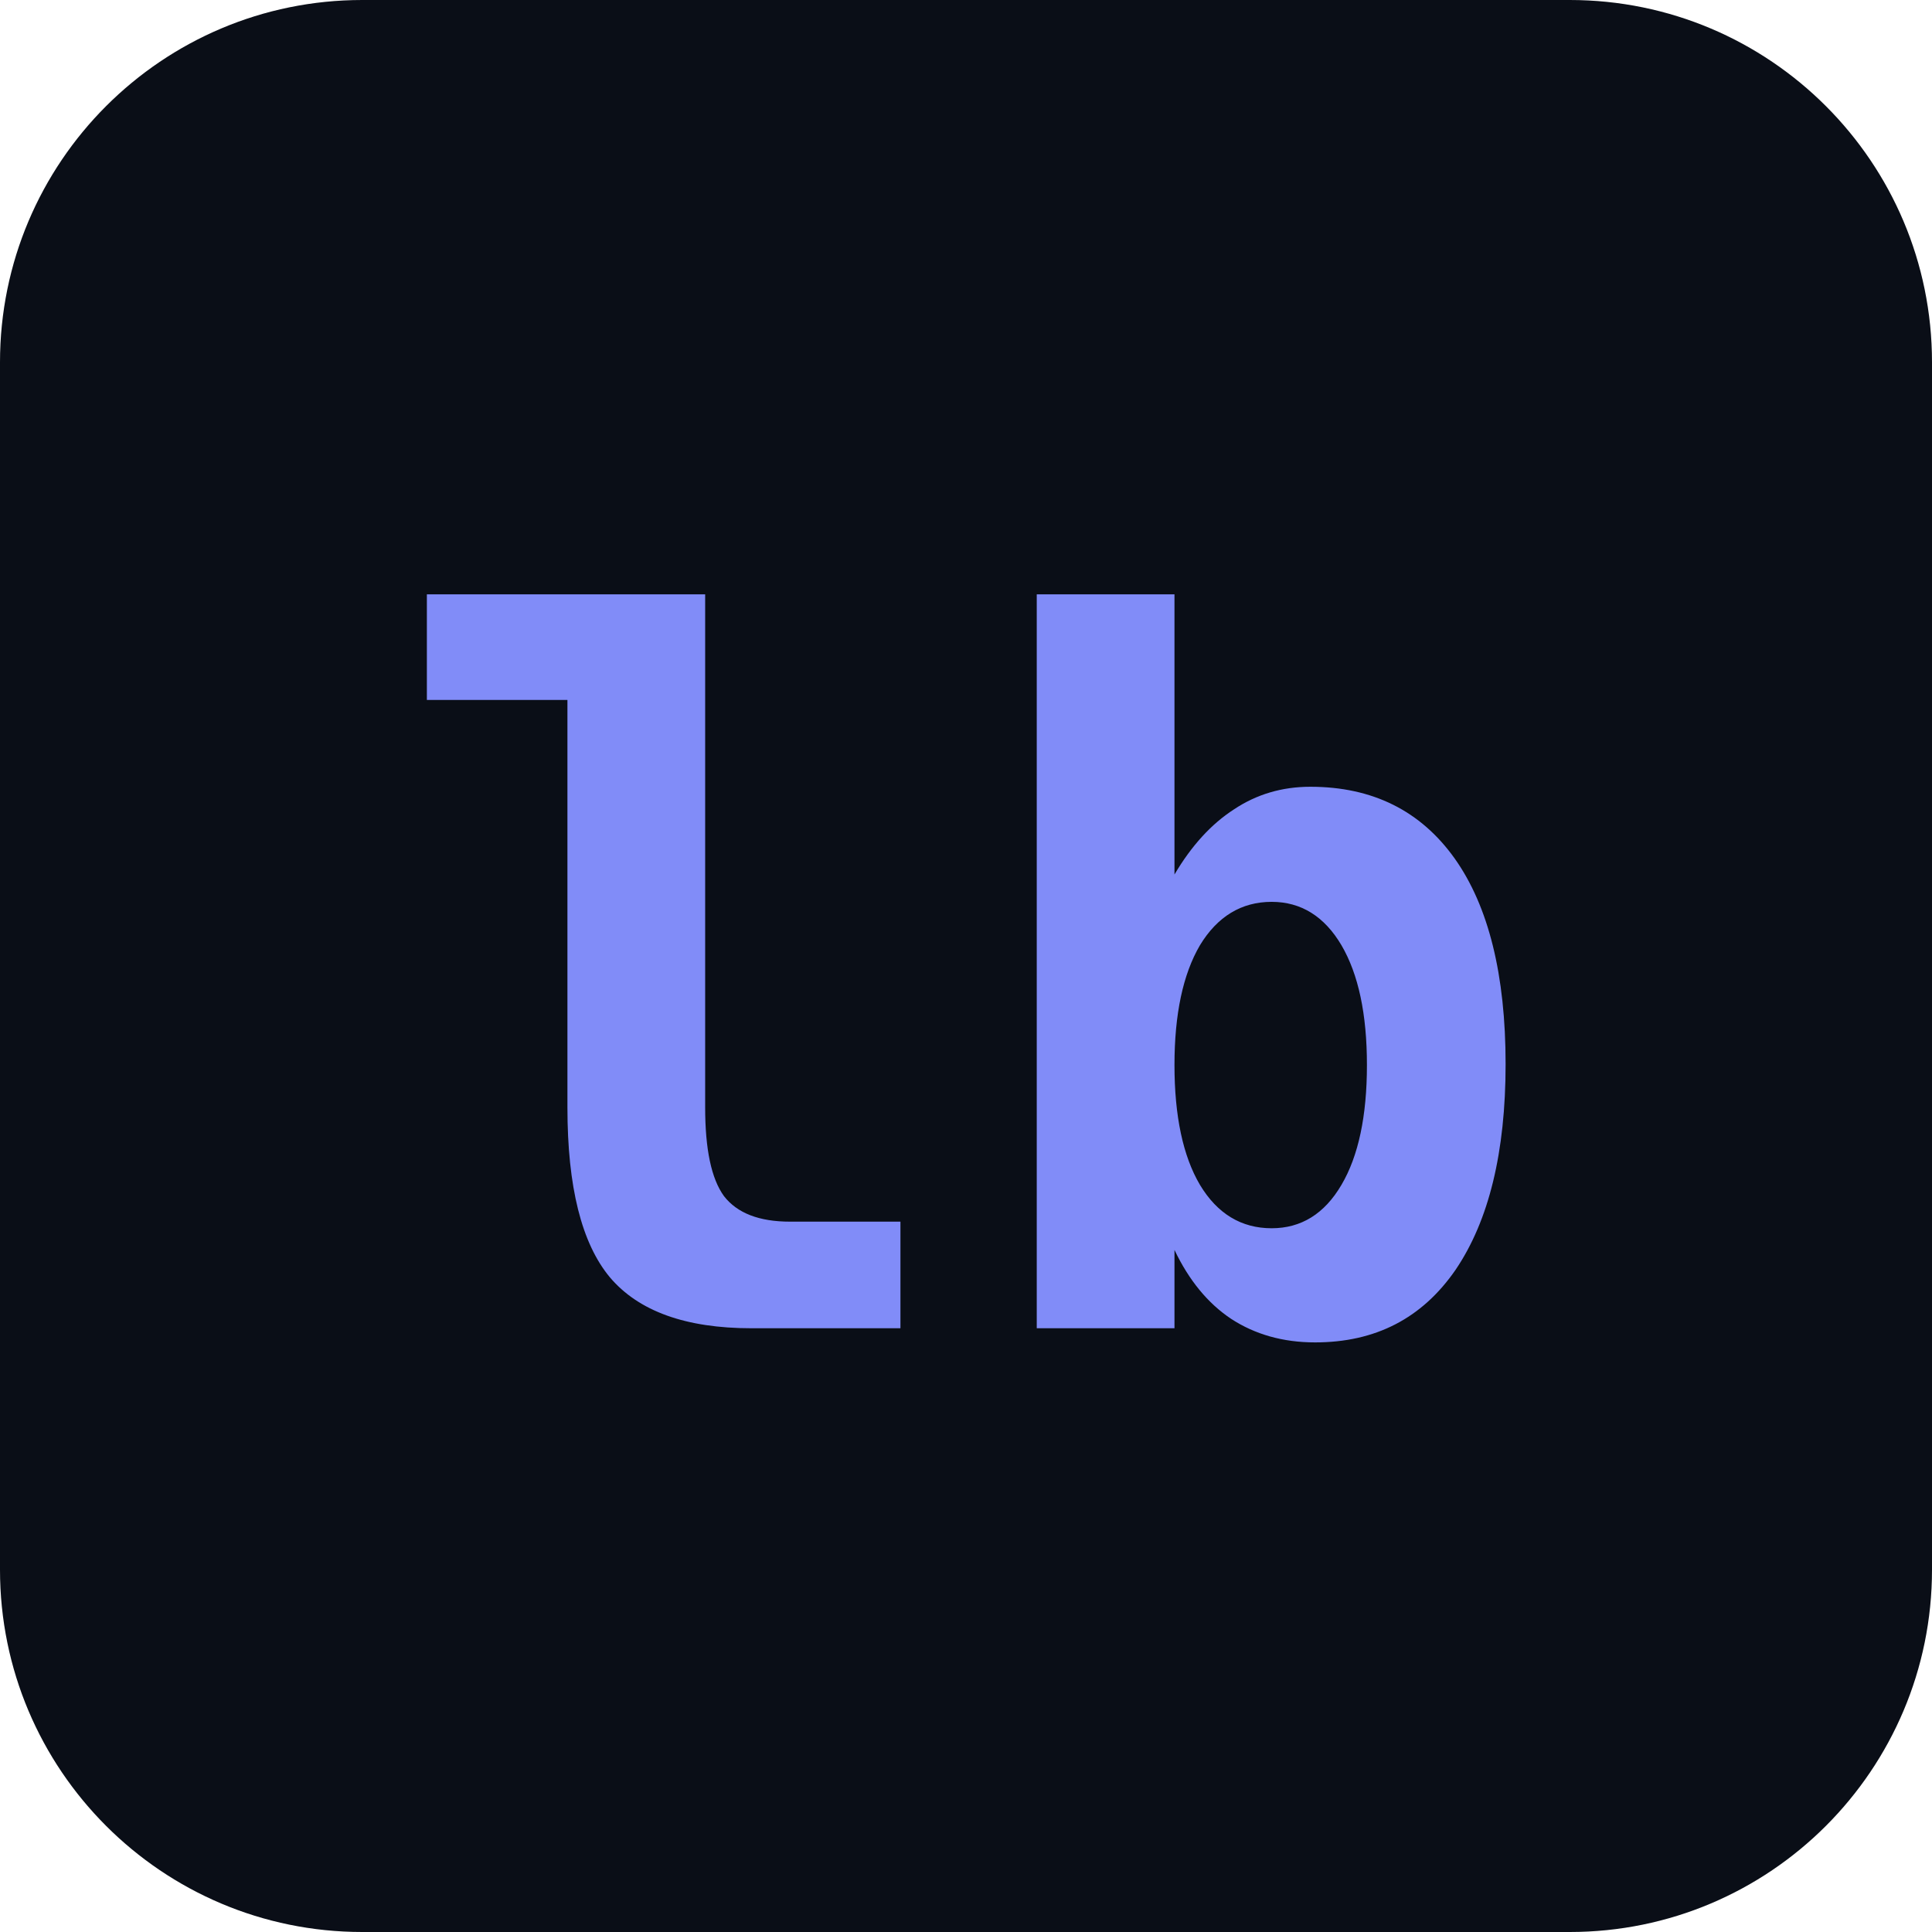
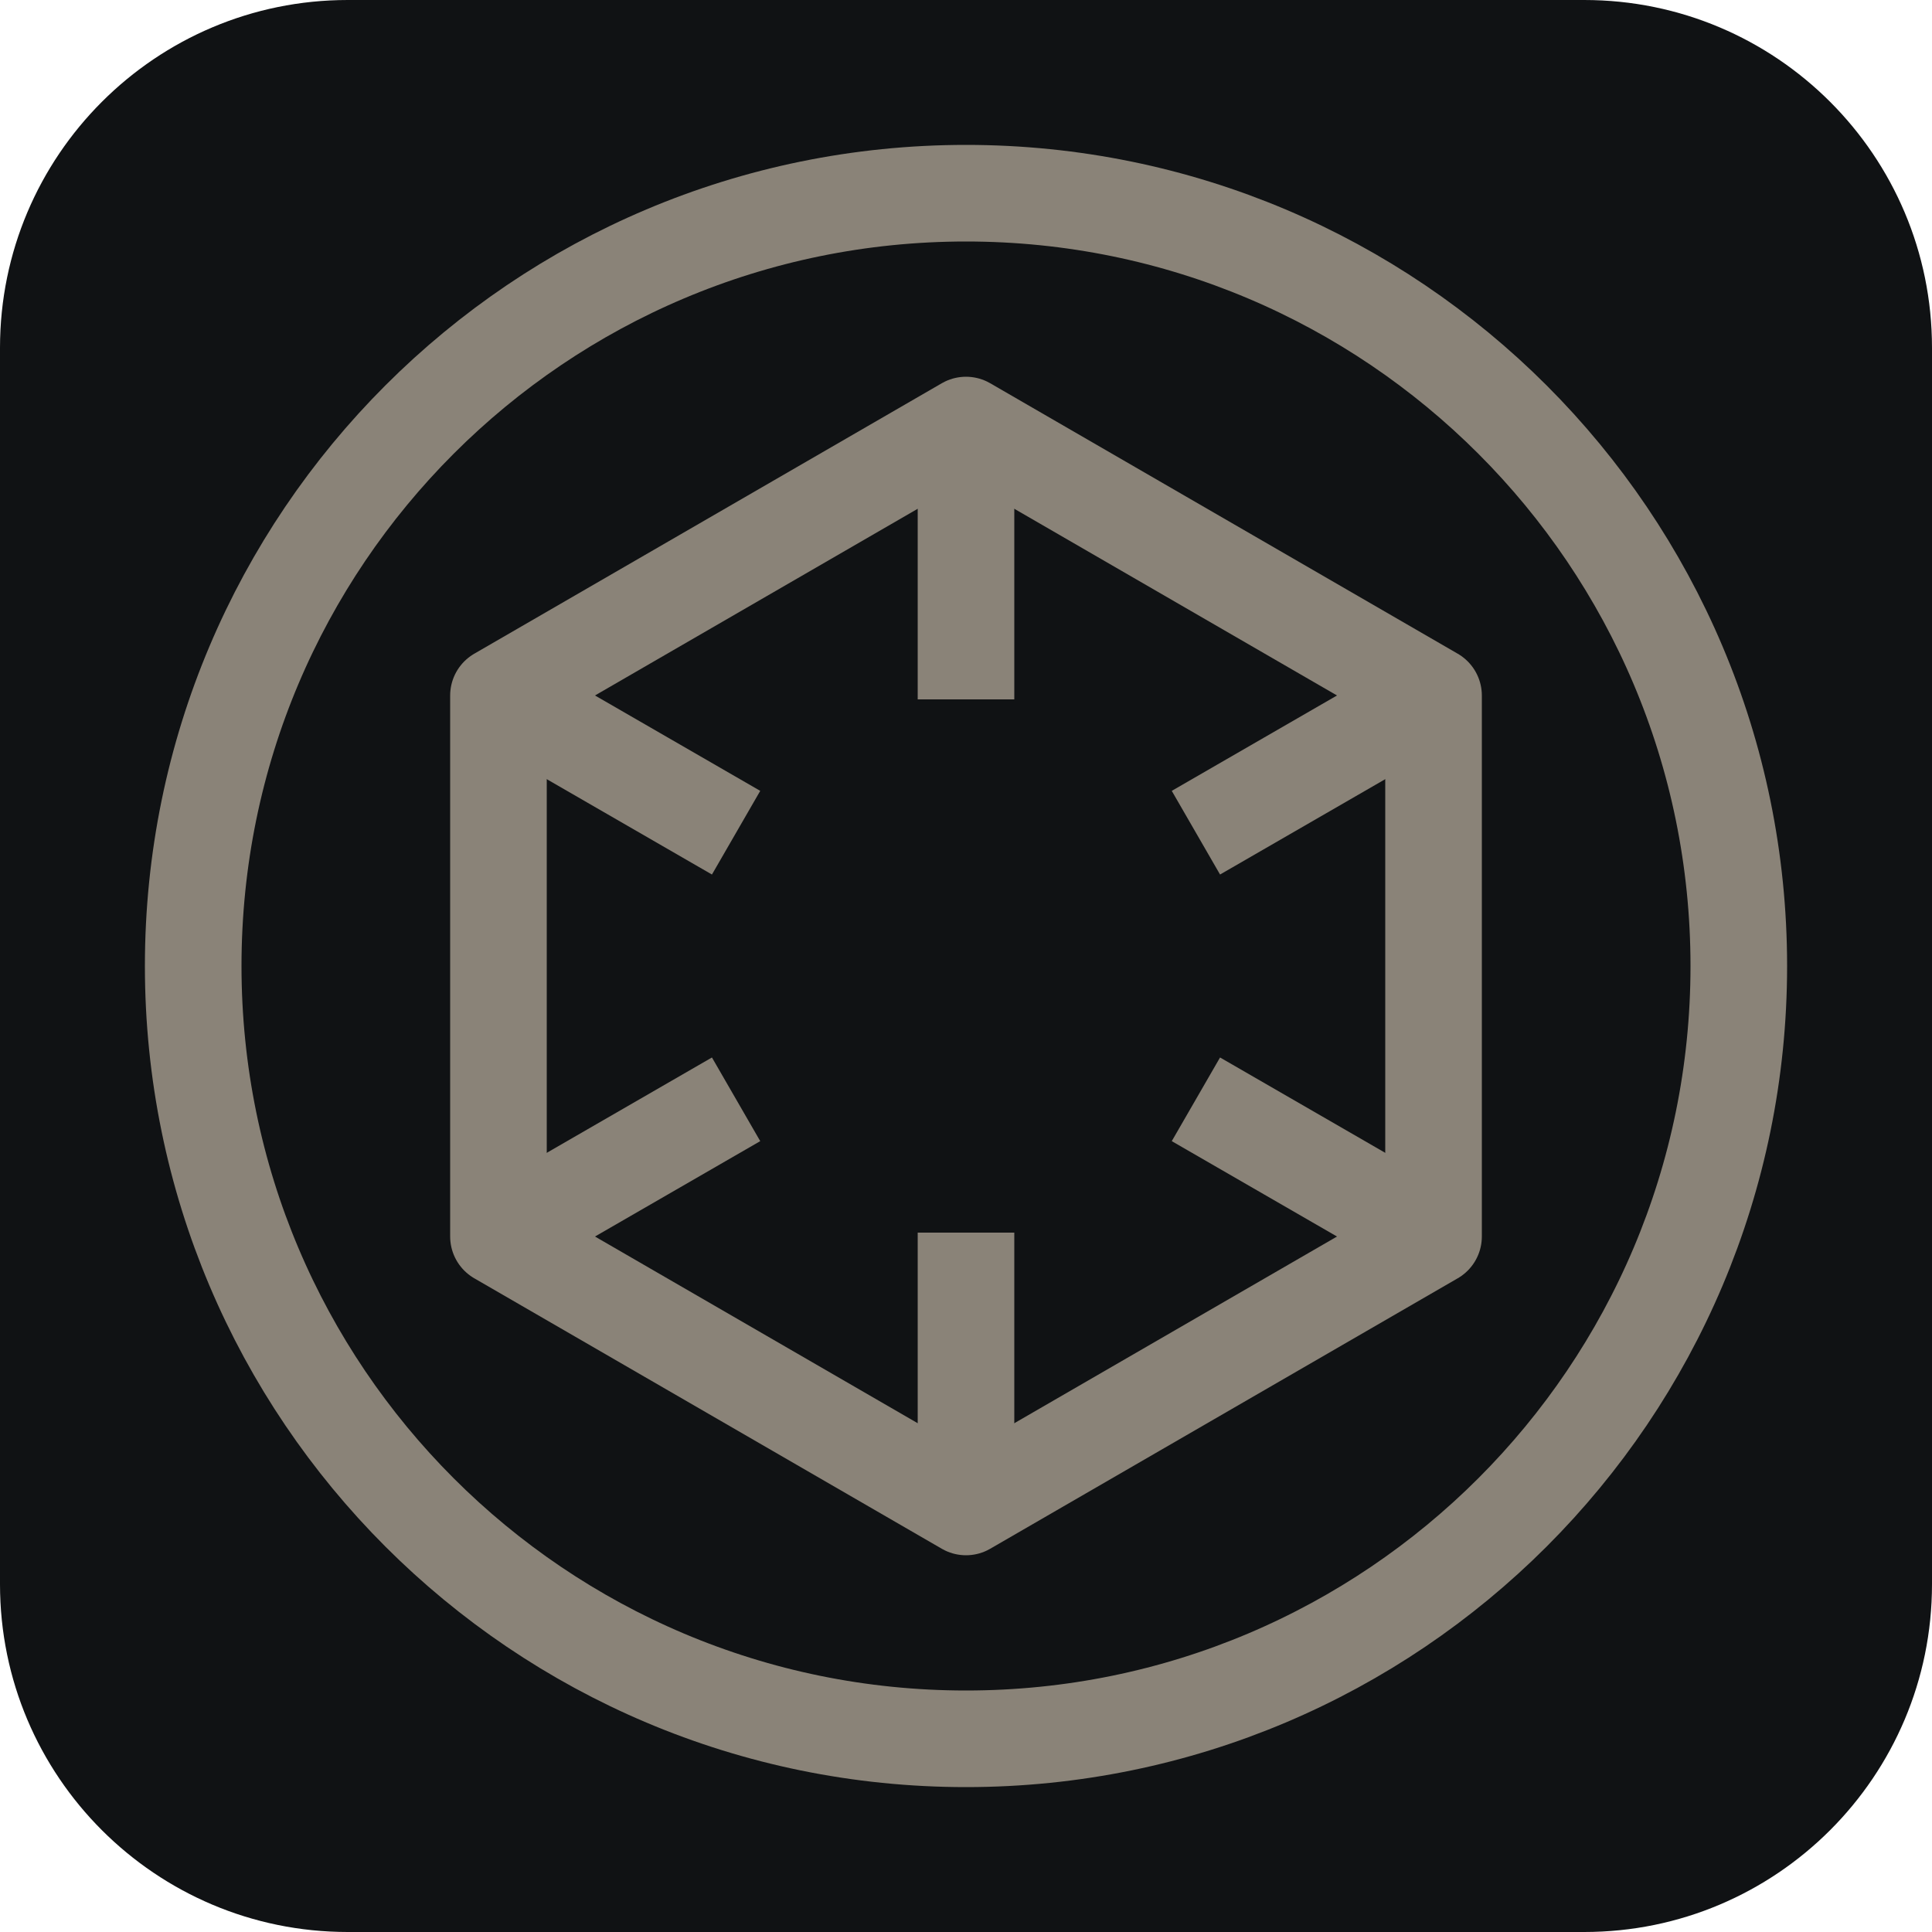
- <svg xmlns="http://www.w3.org/2000/svg" viewBox="0 0 32 32">
-   <rect width="32" height="32" rx="6" fill="#0a0e17" />
-   <text x="16" y="22" text-anchor="middle" font-family="monospace" font-weight="700" font-size="16" fill="#818cf8">lb</text>
+ <svg xmlns="http://www.w3.org/2000/svg" viewBox="0 0 100 100">
+   <rect width="100" height="100" rx="18" fill="#101214" />
+   <g fill="none" stroke="#8a8378" stroke-width="5" stroke-linejoin="round">
+     <circle cx="50" cy="50" r="40" />
+     <path d="M50 22 L74.2 36 L74.2 64 L50 78 L25.8 64 L25.8 36 Z" />
+     <path d="M50 22 L50 36.2 M74.2 36 L61.9 43.1 M74.2 64 L61.9 56.9 M50 78 L50 63.8 M25.8 64 L38.1 56.9 M25.8 36 L38.1 43.1" />
+   </g>
</svg>
